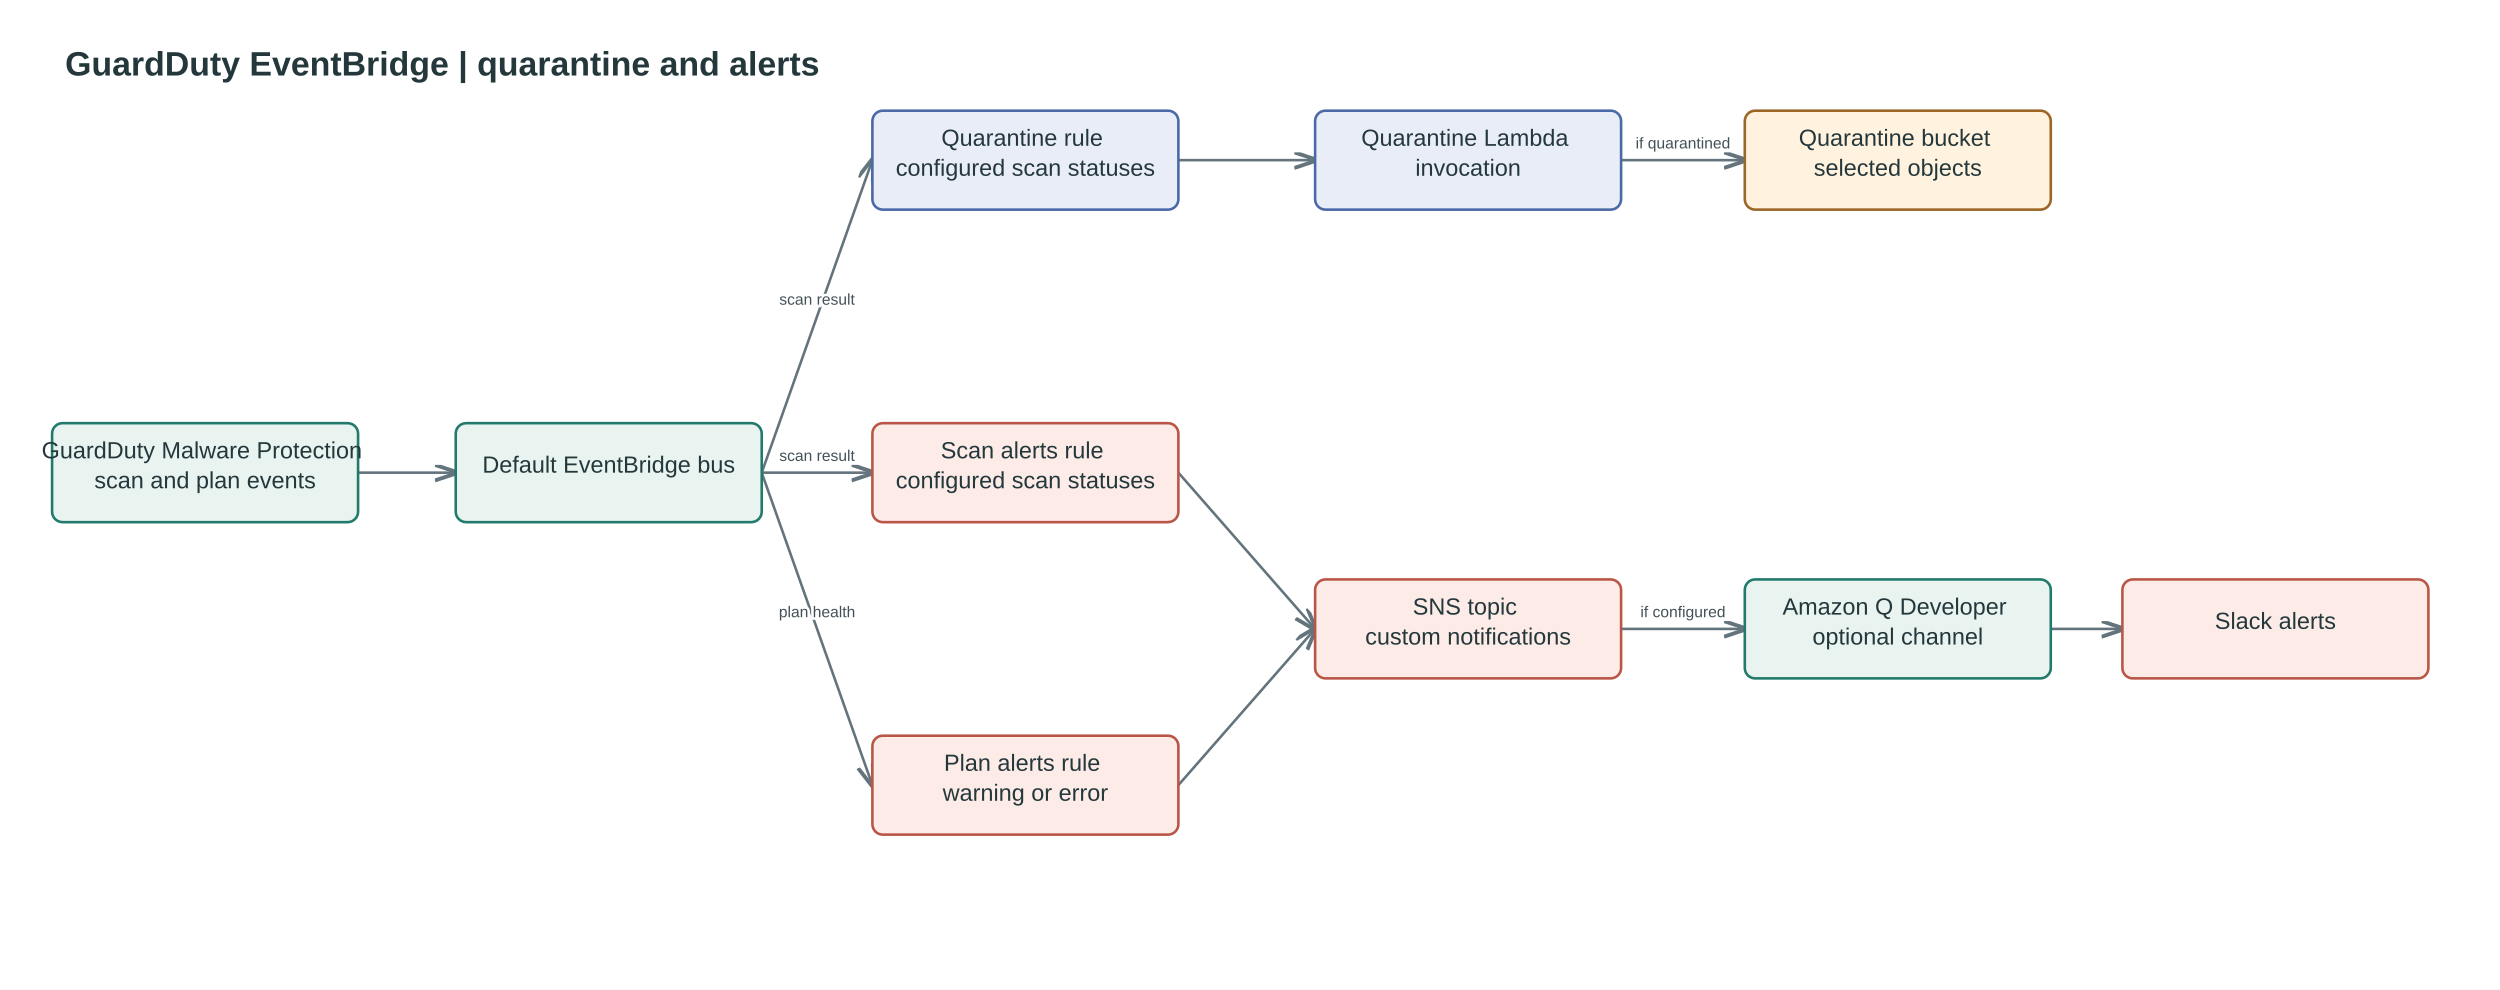
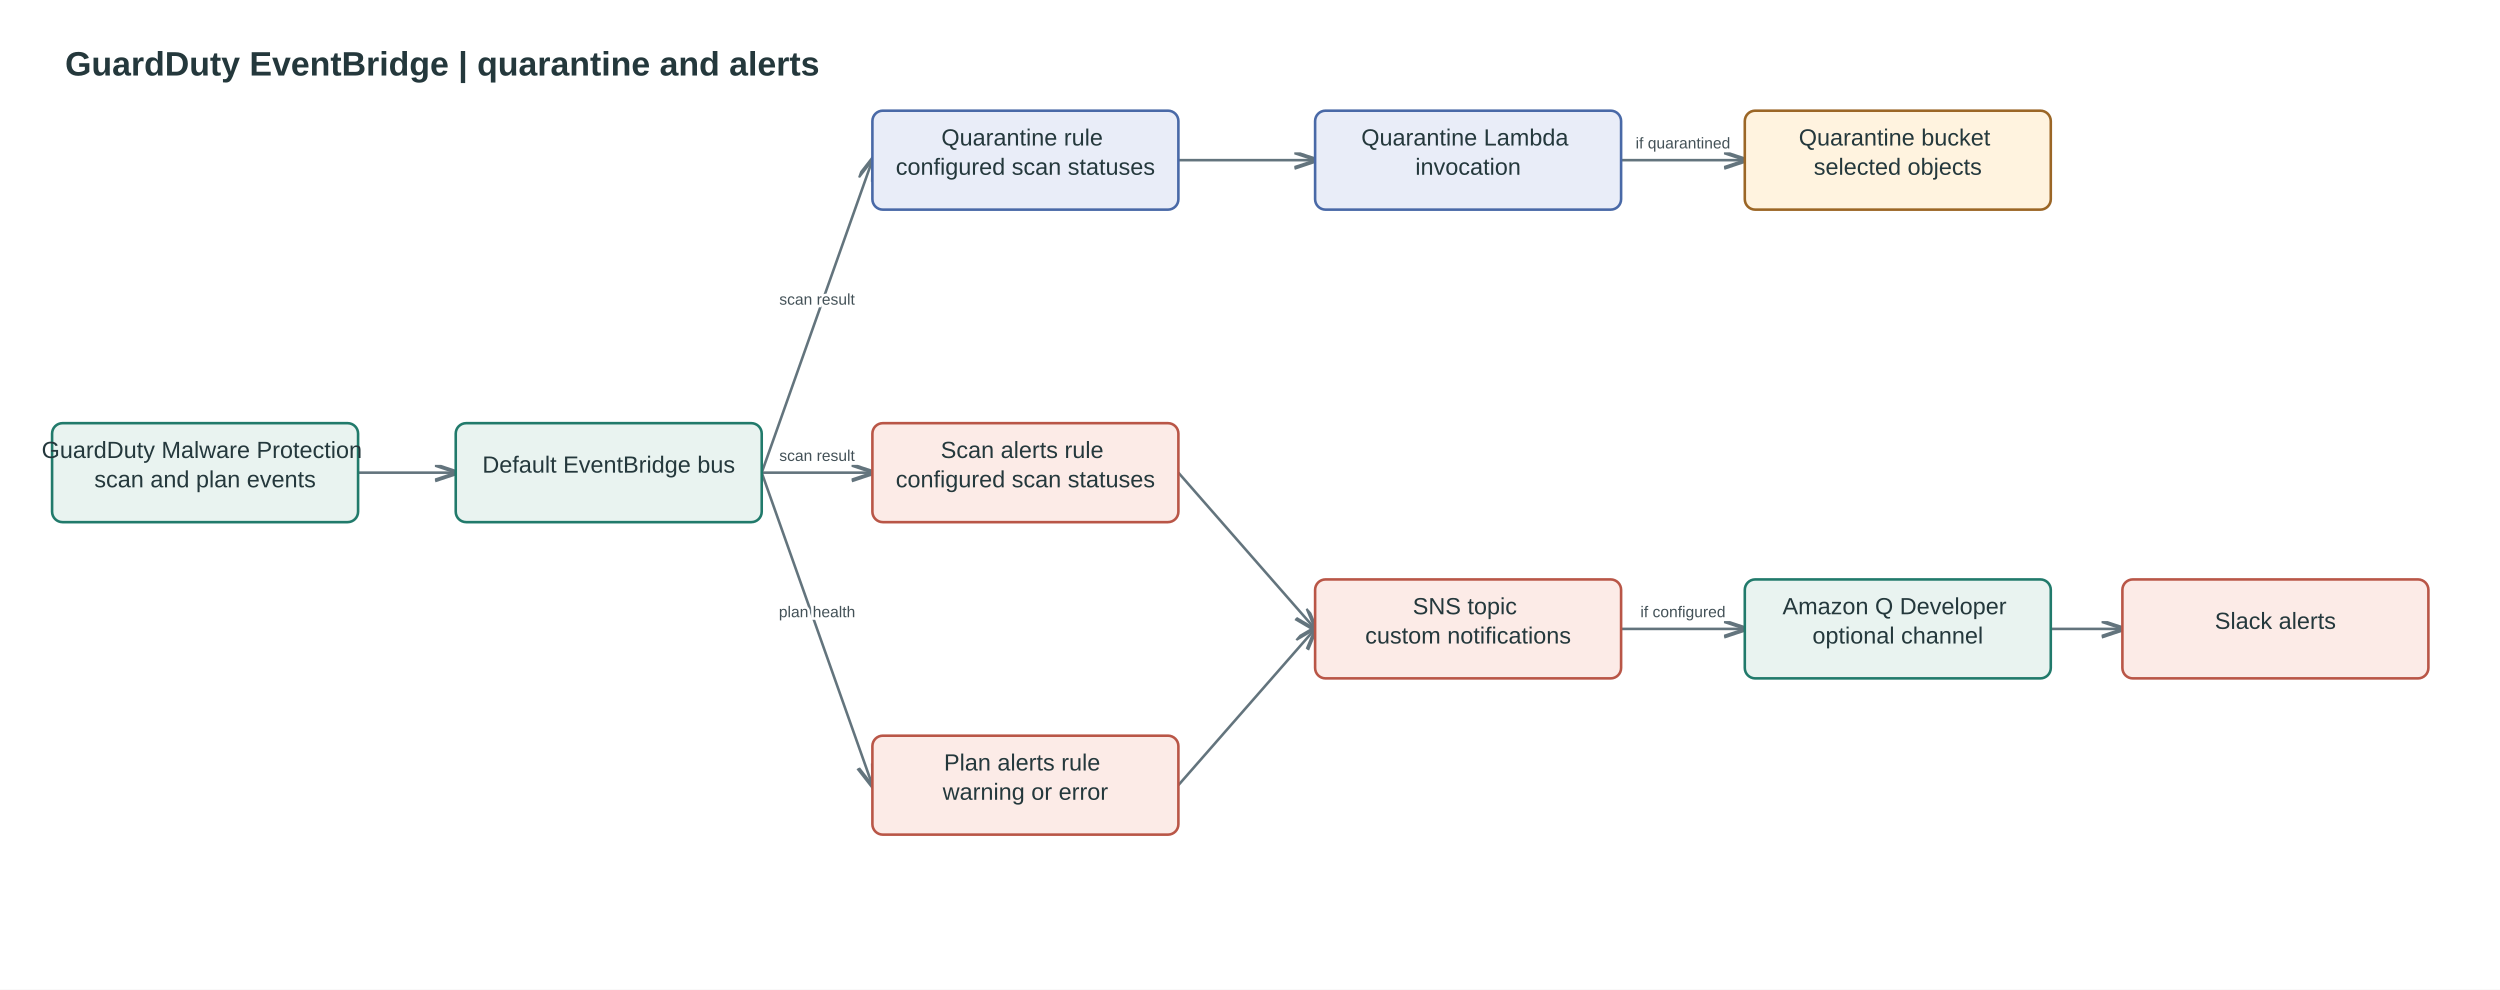
<svg xmlns="http://www.w3.org/2000/svg" width="1920" height="760" viewBox="0 0 1920 760">
  <defs>
    <marker id="arrow" markerWidth="10" markerHeight="10" refX="8" refY="3" orient="auto">
      <path d="M 0 0 L 9 3 L 0 6" fill="none" stroke="#63747d" stroke-width="1.5" />
    </marker>
  </defs>
  <rect width="100%" height="100%" fill="#ffffff" />
  <text x="50" y="58" font-family="Arial, sans-serif" font-size="26" font-weight="bold" fill="#24383c">GuardDuty EventBridge | quarantine and alerts</text>
  <path d="M 275 363 L 350 363" stroke="#63747d" stroke-width="2" fill="none" marker-end="url(#arrow)" />
  <path d="M 585 363 L 670 123" stroke="#63747d" stroke-width="2" fill="none" marker-end="url(#arrow)" />
  <text x="627.5" y="234" text-anchor="middle" fill="#435157" font-family="Arial, sans-serif" font-size="12" paint-order="stroke" stroke="white" stroke-width="4">scan result</text>
  <path d="M 585 363 L 670 363" stroke="#63747d" stroke-width="2" fill="none" marker-end="url(#arrow)" />
  <text x="627.5" y="354" text-anchor="middle" fill="#435157" font-family="Arial, sans-serif" font-size="12" paint-order="stroke" stroke="white" stroke-width="4">scan result</text>
  <path d="M 585 363 L 670 603" stroke="#63747d" stroke-width="2" fill="none" marker-end="url(#arrow)" />
  <text x="627.5" y="474" text-anchor="middle" fill="#435157" font-family="Arial, sans-serif" font-size="12" paint-order="stroke" stroke="white" stroke-width="4">plan health</text>
  <path d="M 905 123 L 1010 123" stroke="#63747d" stroke-width="2" fill="none" marker-end="url(#arrow)" />
  <path d="M 1245 123 L 1340 123" stroke="#63747d" stroke-width="2" fill="none" marker-end="url(#arrow)" />
  <text x="1292.5" y="114" text-anchor="middle" fill="#435157" font-family="Arial, sans-serif" font-size="12" paint-order="stroke" stroke="white" stroke-width="4">if quarantined</text>
  <path d="M 905 363 L 1010 483" stroke="#63747d" stroke-width="2" fill="none" marker-end="url(#arrow)" />
  <path d="M 905 603 L 1010 483" stroke="#63747d" stroke-width="2" fill="none" marker-end="url(#arrow)" />
  <path d="M 1245 483 L 1340 483" stroke="#63747d" stroke-width="2" fill="none" marker-end="url(#arrow)" />
  <text x="1292.5" y="474" text-anchor="middle" fill="#435157" font-family="Arial, sans-serif" font-size="12" paint-order="stroke" stroke="white" stroke-width="4">if configured</text>
  <path d="M 1575 483 L 1630 483" stroke="#63747d" stroke-width="2" fill="none" marker-end="url(#arrow)" />
  <rect x="40" y="325" width="235" height="76" rx="8" fill="#e9f3f0" stroke="#217a6b" stroke-width="2" />
-   <text x="157.5" y="352" text-anchor="middle" fill="#24383c" font-family="Arial, sans-serif" font-size="18">
+   <text x="157.5" y="351.75" text-anchor="middle" fill="#24383c" font-family="Arial, sans-serif" font-size="18">
    <tspan x="157.5" dy="0">GuardDuty Malware Protection</tspan>
-     <tspan x="157.5" dy="23">scan and plan events</tspan>
+     <tspan x="157.5" dy="22.5">scan and plan events</tspan>
  </text>
  <rect x="350" y="325" width="235" height="76" rx="8" fill="#e9f3f0" stroke="#217a6b" stroke-width="2" />
  <text x="467.5" y="363" text-anchor="middle" fill="#24383c" font-family="Arial, sans-serif" font-size="18">
    <tspan x="467.5" dy="0">Default EventBridge bus</tspan>
  </text>
  <rect x="670" y="85" width="235" height="76" rx="8" fill="#e9edf8" stroke="#4969a7" stroke-width="2" />
-   <text x="787.5" y="112" text-anchor="middle" fill="#24383c" font-family="Arial, sans-serif" font-size="18">
+   <text x="787.5" y="111.75" text-anchor="middle" fill="#24383c" font-family="Arial, sans-serif" font-size="18">
    <tspan x="787.5" dy="0">Quarantine rule</tspan>
-     <tspan x="787.5" dy="23">configured scan statuses</tspan>
+     <tspan x="787.5" dy="22.5">configured scan statuses</tspan>
  </text>
  <rect x="670" y="325" width="235" height="76" rx="8" fill="#fcebe7" stroke="#b95647" stroke-width="2" />
-   <text x="787.5" y="352" text-anchor="middle" fill="#24383c" font-family="Arial, sans-serif" font-size="18">
+   <text x="787.5" y="351.75" text-anchor="middle" fill="#24383c" font-family="Arial, sans-serif" font-size="18">
    <tspan x="787.5" dy="0">Scan alerts rule</tspan>
-     <tspan x="787.5" dy="23">configured scan statuses</tspan>
+     <tspan x="787.5" dy="22.5">configured scan statuses</tspan>
  </text>
  <rect x="670" y="565" width="235" height="76" rx="8" fill="#fcebe7" stroke="#b95647" stroke-width="2" />
-   <text x="787.5" y="592" text-anchor="middle" fill="#24383c" font-family="Arial, sans-serif" font-size="18">
+   <text x="787.5" y="591.75" text-anchor="middle" fill="#24383c" font-family="Arial, sans-serif" font-size="18">
    <tspan x="787.5" dy="0">Plan alerts rule</tspan>
-     <tspan x="787.5" dy="23">warning or error</tspan>
+     <tspan x="787.5" dy="22.5">warning or error</tspan>
  </text>
  <rect x="1010" y="85" width="235" height="76" rx="8" fill="#e9edf8" stroke="#4969a7" stroke-width="2" />
-   <text x="1127.5" y="112" text-anchor="middle" fill="#24383c" font-family="Arial, sans-serif" font-size="18">
+   <text x="1127.5" y="111.75" text-anchor="middle" fill="#24383c" font-family="Arial, sans-serif" font-size="18">
    <tspan x="1127.5" dy="0">Quarantine Lambda</tspan>
-     <tspan x="1127.5" dy="23">invocation</tspan>
+     <tspan x="1127.5" dy="22.5">invocation</tspan>
  </text>
  <rect x="1010" y="445" width="235" height="76" rx="8" fill="#fcebe7" stroke="#b95647" stroke-width="2" />
-   <text x="1127.5" y="472" text-anchor="middle" fill="#24383c" font-family="Arial, sans-serif" font-size="18">
+   <text x="1127.5" y="471.75" text-anchor="middle" fill="#24383c" font-family="Arial, sans-serif" font-size="18">
    <tspan x="1127.5" dy="0">SNS topic</tspan>
-     <tspan x="1127.5" dy="23">custom notifications</tspan>
+     <tspan x="1127.5" dy="22.5">custom notifications</tspan>
  </text>
  <rect x="1340" y="85" width="235" height="76" rx="8" fill="#fff3df" stroke="#9b6626" stroke-width="2" />
-   <text x="1457.5" y="112" text-anchor="middle" fill="#24383c" font-family="Arial, sans-serif" font-size="18">
+   <text x="1457.5" y="111.75" text-anchor="middle" fill="#24383c" font-family="Arial, sans-serif" font-size="18">
    <tspan x="1457.5" dy="0">Quarantine bucket</tspan>
-     <tspan x="1457.5" dy="23">selected objects</tspan>
+     <tspan x="1457.5" dy="22.5">selected objects</tspan>
  </text>
  <rect x="1340" y="445" width="235" height="76" rx="8" fill="#e9f3f0" stroke="#217a6b" stroke-width="2" />
-   <text x="1457.5" y="472" text-anchor="middle" fill="#24383c" font-family="Arial, sans-serif" font-size="18">
+   <text x="1457.5" y="471.75" text-anchor="middle" fill="#24383c" font-family="Arial, sans-serif" font-size="18">
    <tspan x="1457.5" dy="0">Amazon Q Developer</tspan>
-     <tspan x="1457.5" dy="23">optional channel</tspan>
+     <tspan x="1457.5" dy="22.5">optional channel</tspan>
  </text>
  <rect x="1630" y="445" width="235" height="76" rx="8" fill="#fcebe7" stroke="#b95647" stroke-width="2" />
  <text x="1747.5" y="483" text-anchor="middle" fill="#24383c" font-family="Arial, sans-serif" font-size="18">
    <tspan x="1747.5" dy="0">Slack alerts</tspan>
  </text>
</svg>
